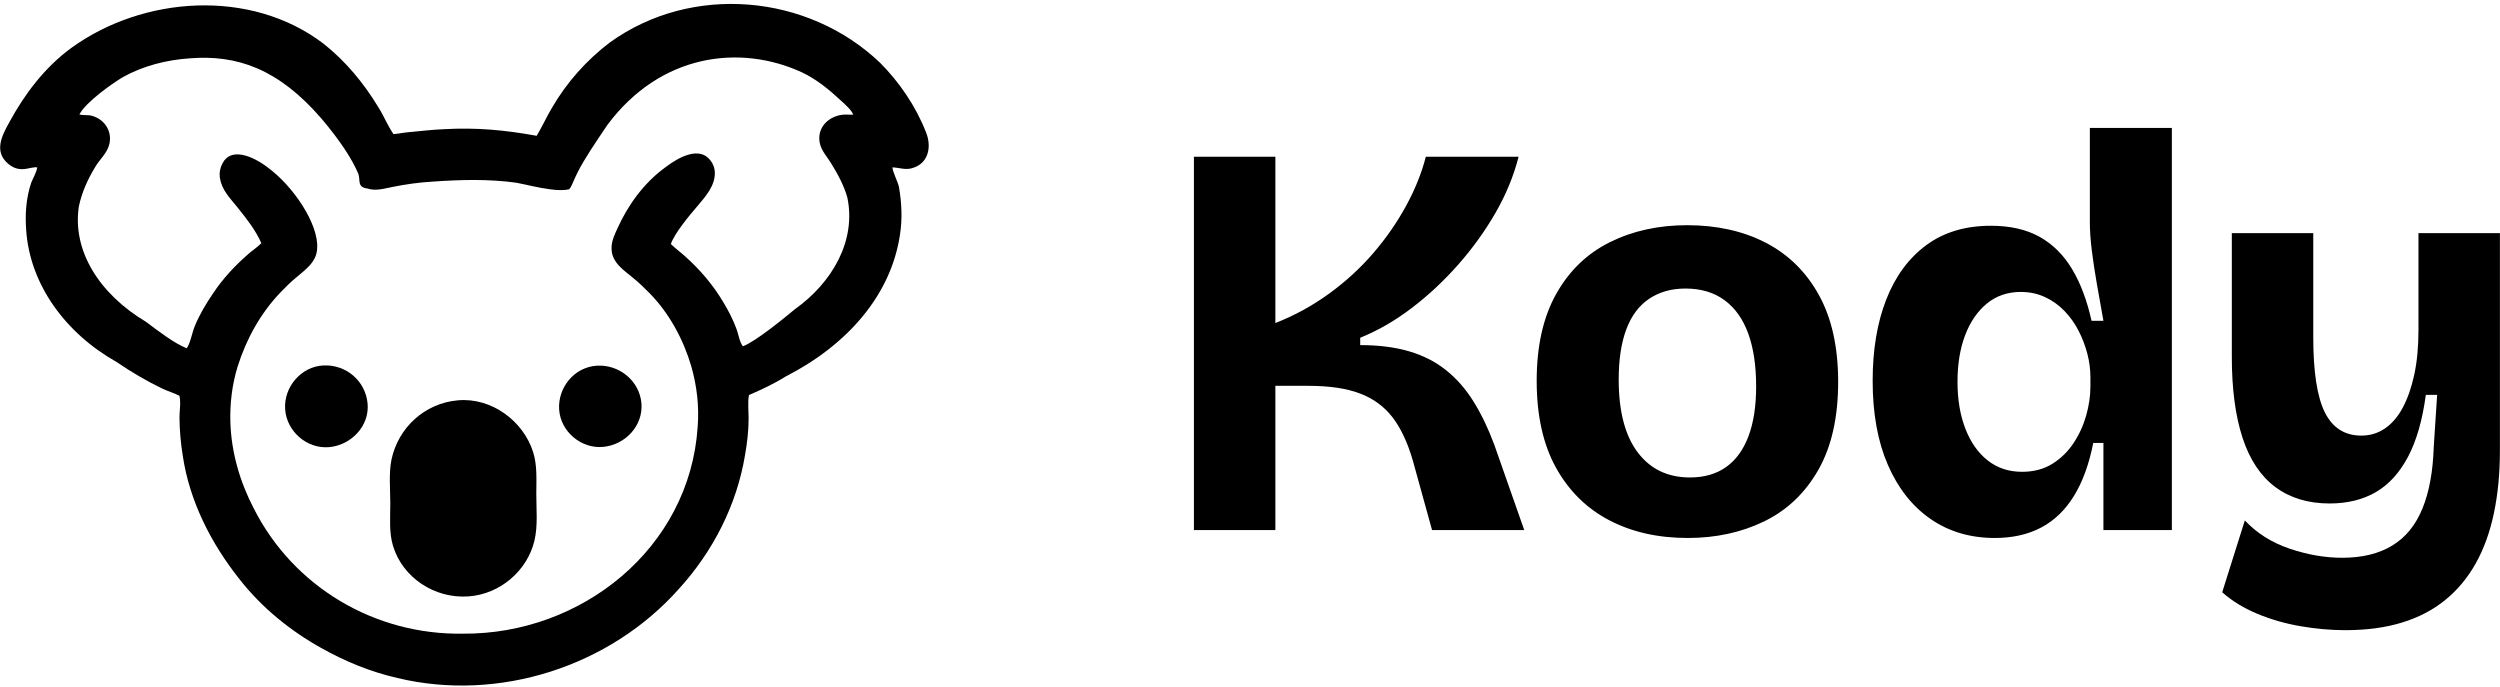
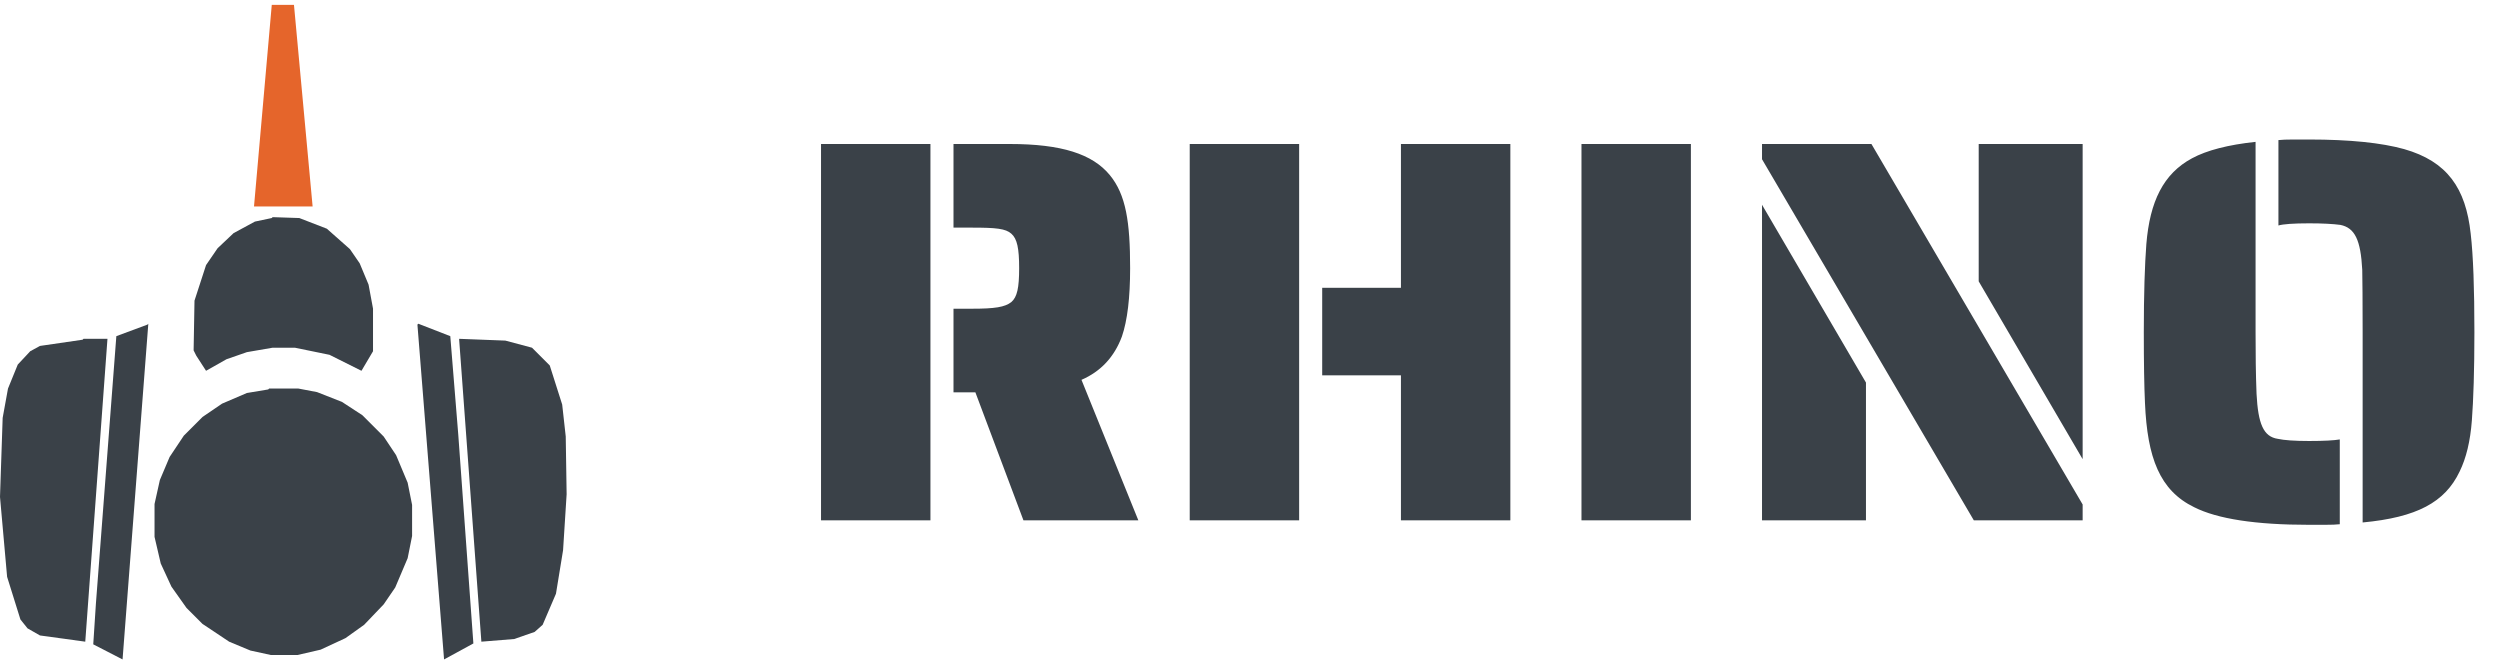
- <svg xmlns="http://www.w3.org/2000/svg" viewBox="0 0 123.76 34" role="img" aria-label="Kody">
-   <g transform="translate(0 0.1015) scale(0.05697013) translate(-220.727 -325.01)">
-     <path fill="#000000" fill-rule="evenodd" transform="translate(484 354)" d="M-107.36 313.16C-111.65 310.88 -116.91 309.35 -121.70 307.16C-135.41 300.62 -149.31 292.45 -161.99 283.77C-206.48 258.70 -237.33 216.42 -240.53 169.12C-241.55 155.11 -240.61 141.10 -236.10 127.90C-234.36 123.62 -231.76 119.33 -230.87 114.74C-236.62 113.47 -245.53 120.67 -256.28 111.45C-268.77 100.83 -261.60 86.97 -255.22 75.57C-241.56 50.36 -224.11 27.63 -201.54 11.04C-139.28 -34.22 -45.67 -41.14 17.82 7.16C36.97 22.38 52.38 40.78 65.55 62.49C70.11 69.66 73.52 78.30 78.61 85.74C82.75 85.52 86.90 84.51 91.19 84.15C101.79 83.18 112.17 81.90 122.32 81.50C150.66 79.87 175.74 82.25 203.07 87.23C207.75 79.42 211.64 70.89 216.12 63.31C229.17 40.67 246.72 21.23 266.62 6.14C337.94 -45.28 438.83 -36.02 501.44 23.76C518.12 40.43 532.67 61.71 541.48 84.45C546.48 97.02 543.52 111.67 528.84 115.49C522.96 117.01 517.94 114.83 512.20 114.67C512.28 118.17 516.75 126.95 517.83 131.44C520.25 145.43 520.95 159.15 518.75 173.26C510.90 225.54 473.32 268.83 419.39 296.40C408.75 303.05 398.04 307.94 387.61 312.47C386.29 316.88 387.28 328.26 387.23 333.21C387.20 343.88 385.90 354.59 384.04 365.12C376.81 408.27 356.23 448.48 326.71 480.87C266.70 548.47 170.07 579.55 81.96 558.35C58.66 553.02 36.54 543.95 15.77 532.24C-11.31 517.17 -35.98 497.04 -55.12 472.57C-79.96 441.29 -98.54 404.82 -104.47 365.21C-106.21 354.30 -107.23 343.27 -107.31 332.25C-107.40 326.15 -105.90 319.46 -107.36 313.16ZM319.67 181.32C323.61 185.13 328.26 188.50 332.38 192.25C345.15 203.75 356.39 216.86 365.18 231.72C369.65 239.00 373.63 246.87 376.65 254.92C378.56 259.86 379.17 266.14 382.24 270.16C393.33 266.02 418.43 245.39 427.39 237.97C460.17 214.62 480.93 178.12 472.99 140.72C470.03 130.34 464.63 120.26 458.84 111.02C454.54 103.95 448.83 98.73 448.65 89.80C448.39 78.36 457.58 70.51 468.29 68.98C471.60 68.53 474.81 69.00 478.11 68.92C476.99 65.03 470.49 59.43 467.36 56.56C456.78 46.69 445.92 37.90 433.39 32.02C379.56 7.30 310.62 16.05 264.65 77.60C253.23 94.54 244.81 106.86 238.57 119.11C235.32 125.34 232.67 133.77 230.77 133.79C228.38 134.46 221.80 134.85 214.73 133.71C204.94 132.51 195.12 129.89 185.29 127.99C161.62 124.73 137.58 125.28 112.80 127.03C100.97 127.70 89.22 129.37 78.19 131.59C70.63 133.08 63.16 135.41 56.07 133.06C47.05 131.92 49.93 126.47 48.23 120.56C42.45 106.82 31.96 91.16 16.32 72.57C-21.48 28.69 -57.58 16.75 -98.16 19.90C-118.73 21.27 -138.92 26.49 -156.45 36.22C-166.03 41.91 -188.93 58.13 -194.28 68.71C-188.53 70.09 -185.92 67.87 -178.40 71.88C-169.74 76.63 -165.74 86.43 -168.61 95.68C-170.74 102.82 -176.66 107.76 -180.36 114.03C-187.10 125.08 -192.19 136.47 -194.76 148.61C-200.55 186.90 -177.30 224.52 -136.25 248.98C-125.18 257.34 -111.83 267.55 -101.01 271.89C-97.64 266.81 -96.45 258.49 -93.98 252.54C-89.95 242.64 -84.32 233.27 -78.35 224.48C-69.79 211.49 -59.21 200.15 -47.50 189.94C-43.84 186.71 -39.55 184.02 -36.19 180.53C-40.79 169.88 -48.59 159.74 -56.54 149.89C-62.97 141.74 -70.49 134.82 -72.15 123.89C-72.90 119.20 -71.88 114.78 -69.98 111.28C-62.76 96.82 -43.77 104.77 -30.84 114.57C-8.37 130.96 13.40 163.63 12.35 184.54C12.14 196.65 2.50 203.22 -6.00 210.45C-10.55 214.23 -14.88 218.40 -18.99 222.72C-36.88 241.17 -49.33 264.07 -56.79 287.75C-61.59 303.39 -63.59 319.83 -63.09 336.04C-62.29 362.26 -54.85 387.83 -42.82 410.91C-8.20 479.41 62.60 521.14 139.10 519.85C241.96 520.60 336.00 445.77 342.96 340.17C344.36 322.33 342.30 304.36 337.28 287.09C330.64 264.43 318.12 241.01 300.74 223.58C296.52 219.31 292.17 215.07 287.53 211.26C278.72 203.90 268.49 197.61 268.14 185.60C267.86 178.81 271.03 172.50 273.71 166.73C281.92 148.67 295.53 128.45 315.57 114.12C327.66 104.92 344.70 96.66 353.82 108.31C356.24 111.21 357.86 115.16 357.88 119.55C358.02 130.69 349.96 139.74 343.00 148.04C335.70 156.42 322.53 172.39 319.67 181.32Z" />
-     <path fill="#000000" transform="translate(484 354)" d="M22.65 357.78C3.40 359.39 -14.24 344.08 -15.50 324.79C-16.77 305.48 -1.56 287.65 17.85 286.77C37.40 285.88 54.36 300.14 56.15 319.97C57.92 339.68 41.46 356.19 22.65 357.78Z" />
-     <path fill="#000000" transform="translate(484 354)" d="M260.97 357.54C241.66 359.41 223.86 344.17 222.60 325.14C221.33 306.10 235.60 288.20 255.41 286.99C274.81 285.81 292.43 300.20 294.10 319.59C295.76 339.07 280.15 355.69 260.97 357.54Z" />
-     <path fill="#000000" transform="translate(484 354)" d="M143.61 487.48C114.17 489.48 86.72 471.11 78.33 443.87C74.66 431.99 75.86 419.30 75.88 407.04C75.89 394.95 74.43 379.86 76.99 368.17C82.95 341.00 105.46 319.66 134.57 317.09C164.24 314.47 191.49 335.36 199.96 361.99C203.66 373.61 202.77 386.05 202.74 398.05C202.70 411.49 204.25 425.93 201.11 439.10C194.94 464.94 171.53 485.59 143.61 487.48Z" />
+ <svg xmlns="http://www.w3.org/2000/svg" viewBox="0 0 127.95 34" role="img" aria-label="Rhino">
+   <g transform="translate(0 0.25) scale(0.04545455) translate(-193 -97)">
+     <path fill="#3A4148" d="M500 336 L530 337 L561 349 L587 372 L598 388 L608 412 L613 439 L613 487 L600 509 L564 491 L525 483 L500 483 L471 488 L448 496 L425 509 L414 492 L411 486 L412 430 L425 390 L438 371 L456 354 L480 341 L499 337 Z" />
+     <path fill="#3A4148" d="M287 473 L314 473 L289 814 L238 807 L224 799 L216 789 L201 741 L193 651 L196 562 L202 529 L213 502 L227 487 L238 481 L286 474 Z" />
+     <path fill="#3A4148" d="M710 473 L762 475 L792 483 L812 503 L826 547 L830 583 L831 648 L827 711 L819 760 L804 795 L795 803 L772 811 L735 814 L710 474 Z" />
+     <path fill="#3A4148" d="M360 456 L331 834 L298 817 L301 771 L324 470 L359 457 Z" />
+     <path fill="#3A4148" d="M664 456 L700 470 L709 581 L726 816 L693 834 L663 457 Z" />
+     <path fill="#3A4148" d="M496 529 L529 529 L550 533 L578 544 L601 559 L625 583 L639 604 L652 635 L657 660 L657 695 L652 720 L638 753 L625 772 L603 795 L582 810 L554 823 L528 829 L498 829 L475 824 L451 814 L421 794 L403 776 L386 752 L374 726 L367 696 L367 659 L373 632 L384 606 L400 582 L421 561 L443 546 L471 534 L495 530 Z" />
+     <path fill="#E5652B" d="M499 97 L524 97 L545 324 L479 324 Z" />
  </g>
-   <path fill="#000000" d="M59.104 26.24L59.104 7.76L63.136 7.76L63.136 15.992Q64.564 15.432 65.796 14.536Q67.028 13.64 67.98 12.534Q68.932 11.428 69.604 10.196Q70.276 8.964 70.584 7.76L75.176 7.76Q74.812 9.188 74.028 10.546Q73.244 11.904 72.18 13.108Q71.116 14.312 69.884 15.25Q68.652 16.188 67.336 16.72L67.336 17.084Q68.708 17.084 69.758 17.392Q70.808 17.7 71.592 18.33Q72.376 18.96 72.95 19.884Q73.524 20.808 73.972 22.012L75.456 26.24L70.892 26.24L69.94 22.796Q69.548 21.452 68.932 20.654Q68.316 19.856 67.322 19.478Q66.328 19.1 64.76 19.1L63.136 19.1L63.136 26.24ZM83.548 26.632Q81.336 26.632 79.656 25.75Q77.976 24.868 77.024 23.146Q76.072 21.424 76.072 18.848Q76.072 16.272 77.038 14.55Q78.004 12.828 79.698 11.988Q81.392 11.148 83.52 11.148Q85.732 11.148 87.412 12.016Q89.092 12.884 90.044 14.606Q90.996 16.328 90.996 18.904Q90.996 21.536 90.016 23.258Q89.036 24.98 87.342 25.806Q85.648 26.632 83.548 26.632ZM83.66 23.636Q84.724 23.636 85.452 23.118Q86.18 22.6 86.558 21.592Q86.936 20.584 86.936 19.128Q86.936 17.588 86.544 16.51Q86.152 15.432 85.368 14.858Q84.584 14.284 83.436 14.284Q82.4 14.284 81.644 14.788Q80.888 15.292 80.51 16.3Q80.132 17.308 80.132 18.792Q80.132 21.144 81.07 22.39Q82.008 23.636 83.66 23.636ZM98.752 26.632Q96.932 26.632 95.574 25.694Q94.216 24.756 93.46 23.02Q92.704 21.284 92.704 18.848Q92.704 16.552 93.376 14.83Q94.048 13.108 95.35 12.142Q96.652 11.176 98.556 11.176Q99.984 11.176 100.964 11.722Q101.944 12.268 102.574 13.318Q103.204 14.368 103.54 15.88L104.128 15.88Q103.96 14.956 103.806 14.074Q103.652 13.192 103.554 12.408Q103.456 11.624 103.456 11.008L103.456 6.332L107.516 6.332L107.516 19.324L107.516 26.24L104.128 26.24L104.128 21.928L103.624 21.928Q103.316 23.496 102.672 24.546Q102.028 25.596 101.048 26.114Q100.068 26.632 98.752 26.632ZM100.096 23.356Q100.964 23.356 101.594 22.964Q102.224 22.572 102.644 21.942Q103.064 21.312 103.274 20.57Q103.484 19.828 103.484 19.128L103.484 18.68Q103.484 18.092 103.33 17.504Q103.176 16.916 102.896 16.37Q102.616 15.824 102.196 15.39Q101.776 14.956 101.23 14.704Q100.684 14.452 100.04 14.452Q99.06 14.452 98.36 15.026Q97.66 15.6 97.282 16.594Q96.904 17.588 96.904 18.904Q96.904 20.22 97.296 21.228Q97.688 22.236 98.402 22.796Q99.116 23.356 100.096 23.356ZM116.112 31.196Q115.02 31.196 113.886 31Q112.752 30.804 111.744 30.384Q110.736 29.964 110.008 29.32L111.128 25.764Q112.024 26.716 113.354 27.164Q114.684 27.612 115.944 27.612Q117.428 27.612 118.422 27.01Q119.416 26.408 119.92 25.176Q120.424 23.944 120.48 22.124L120.648 19.548L120.088 19.548Q119.836 21.424 119.206 22.614Q118.576 23.804 117.61 24.364Q116.644 24.924 115.328 24.924Q113.732 24.924 112.64 24.112Q111.548 23.3 111.016 21.676Q110.484 20.052 110.484 17.672L110.484 11.54L114.516 11.54L114.516 16.692Q114.516 19.268 115.09 20.416Q115.664 21.564 116.896 21.564Q117.54 21.564 118.058 21.214Q118.576 20.864 118.94 20.192Q119.304 19.52 119.514 18.554Q119.724 17.588 119.724 16.328L119.724 11.54L123.756 11.54L123.756 22.292Q123.756 23.972 123.462 25.386Q123.168 26.8 122.566 27.878Q121.964 28.956 121.054 29.698Q120.144 30.44 118.912 30.818Q117.68 31.196 116.112 31.196Z" />
+   <g transform="translate(40.2 0)">
+     <path fill="#3A4148" d="M1.82 7.37L7.42 7.37L7.42 26.63L1.82 26.63ZM9.72 20.08L8.60 20.08L8.60 15.80L9.55 15.80C10.71 15.80 11.23 15.72 11.56 15.46C11.86 15.20 11.96 14.73 11.96 13.72C11.96 12.72 11.86 12.22 11.56 11.96C11.27 11.70 10.78 11.65 9.55 11.65L8.60 11.65L8.60 7.37L11.48 7.37C14.13 7.37 15.71 7.88 16.60 8.96C17.43 9.97 17.64 11.37 17.64 13.72C17.64 15.24 17.50 16.40 17.22 17.22C16.83 18.27 16.14 19.01 15.15 19.44L18.06 26.63L12.18 26.63ZM20.69 7.37L26.29 7.37L26.29 26.63L20.69 26.63ZM31.50 19.21L27.47 19.21L27.47 14.73L31.50 14.73L31.50 7.37L37.10 7.37L37.10 26.63L31.50 26.63ZM40.74 7.37L46.34 7.37L46.34 26.63L40.74 26.63ZM49.98 8.15L49.98 7.37L55.58 7.37L66.39 25.82L66.39 26.63L60.82 26.63ZM61.07 14.40L61.07 7.37L66.39 7.37L66.39 23.50ZM49.98 10.48L55.30 19.58L55.30 26.63L49.98 26.63ZM80.72 17.00C80.72 15.38 80.71 14.31 80.70 13.81C80.62 12.28 80.32 11.66 79.58 11.51C79.20 11.46 78.67 11.43 77.98 11.43C77.18 11.43 76.65 11.47 76.41 11.54L76.41 7.17C76.58 7.15 76.83 7.14 77.17 7.14L77.98 7.14C80.07 7.14 81.69 7.31 82.84 7.63C85.05 8.26 86.00 9.63 86.25 11.96C86.38 13.08 86.44 14.76 86.44 17.00C86.44 18.96 86.39 20.47 86.31 21.52C86.23 22.58 86.02 23.45 85.68 24.14C84.93 25.71 83.49 26.48 80.72 26.74ZM72.10 25.96C70.33 25.10 69.70 23.42 69.58 20.63C69.54 19.78 69.52 18.57 69.52 17.00C69.52 15.04 69.57 13.54 69.65 12.49C69.83 10.31 70.52 8.89 71.99 8.10C72.75 7.69 73.84 7.41 75.24 7.26L75.24 17.00C75.24 18.10 75.25 19.16 75.29 20.16C75.37 21.69 75.64 22.35 76.38 22.46C76.70 22.53 77.23 22.57 77.98 22.57C78.75 22.57 79.27 22.54 79.55 22.49L79.55 26.83C79.38 26.85 79.13 26.86 78.79 26.86L77.98 26.86C75.25 26.86 73.29 26.56 72.10 25.96Z" />
+   </g>
</svg>
